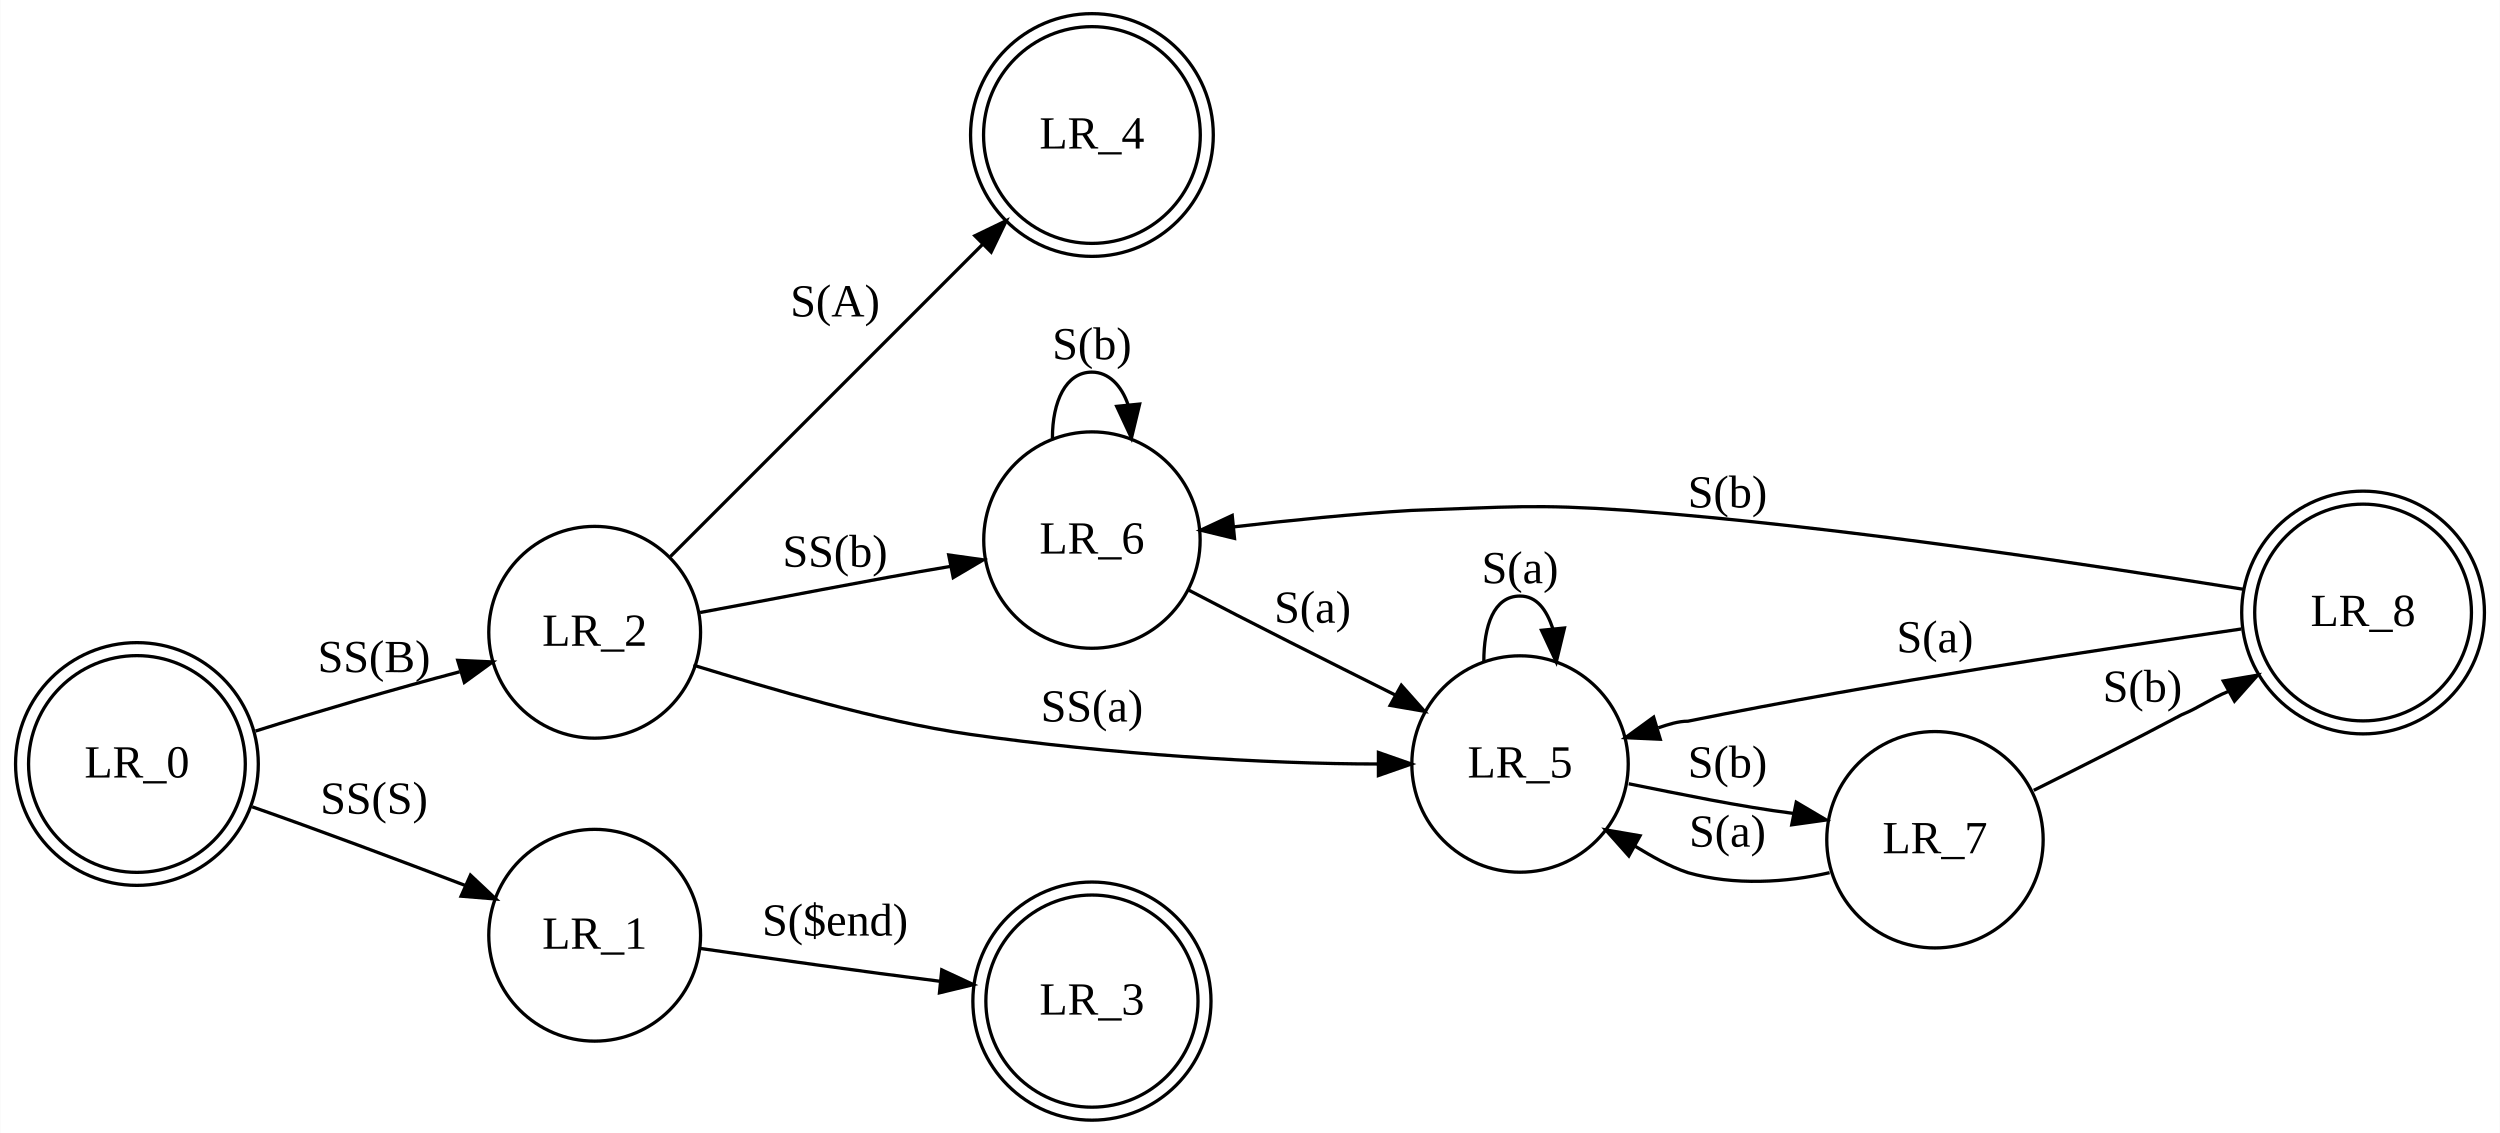
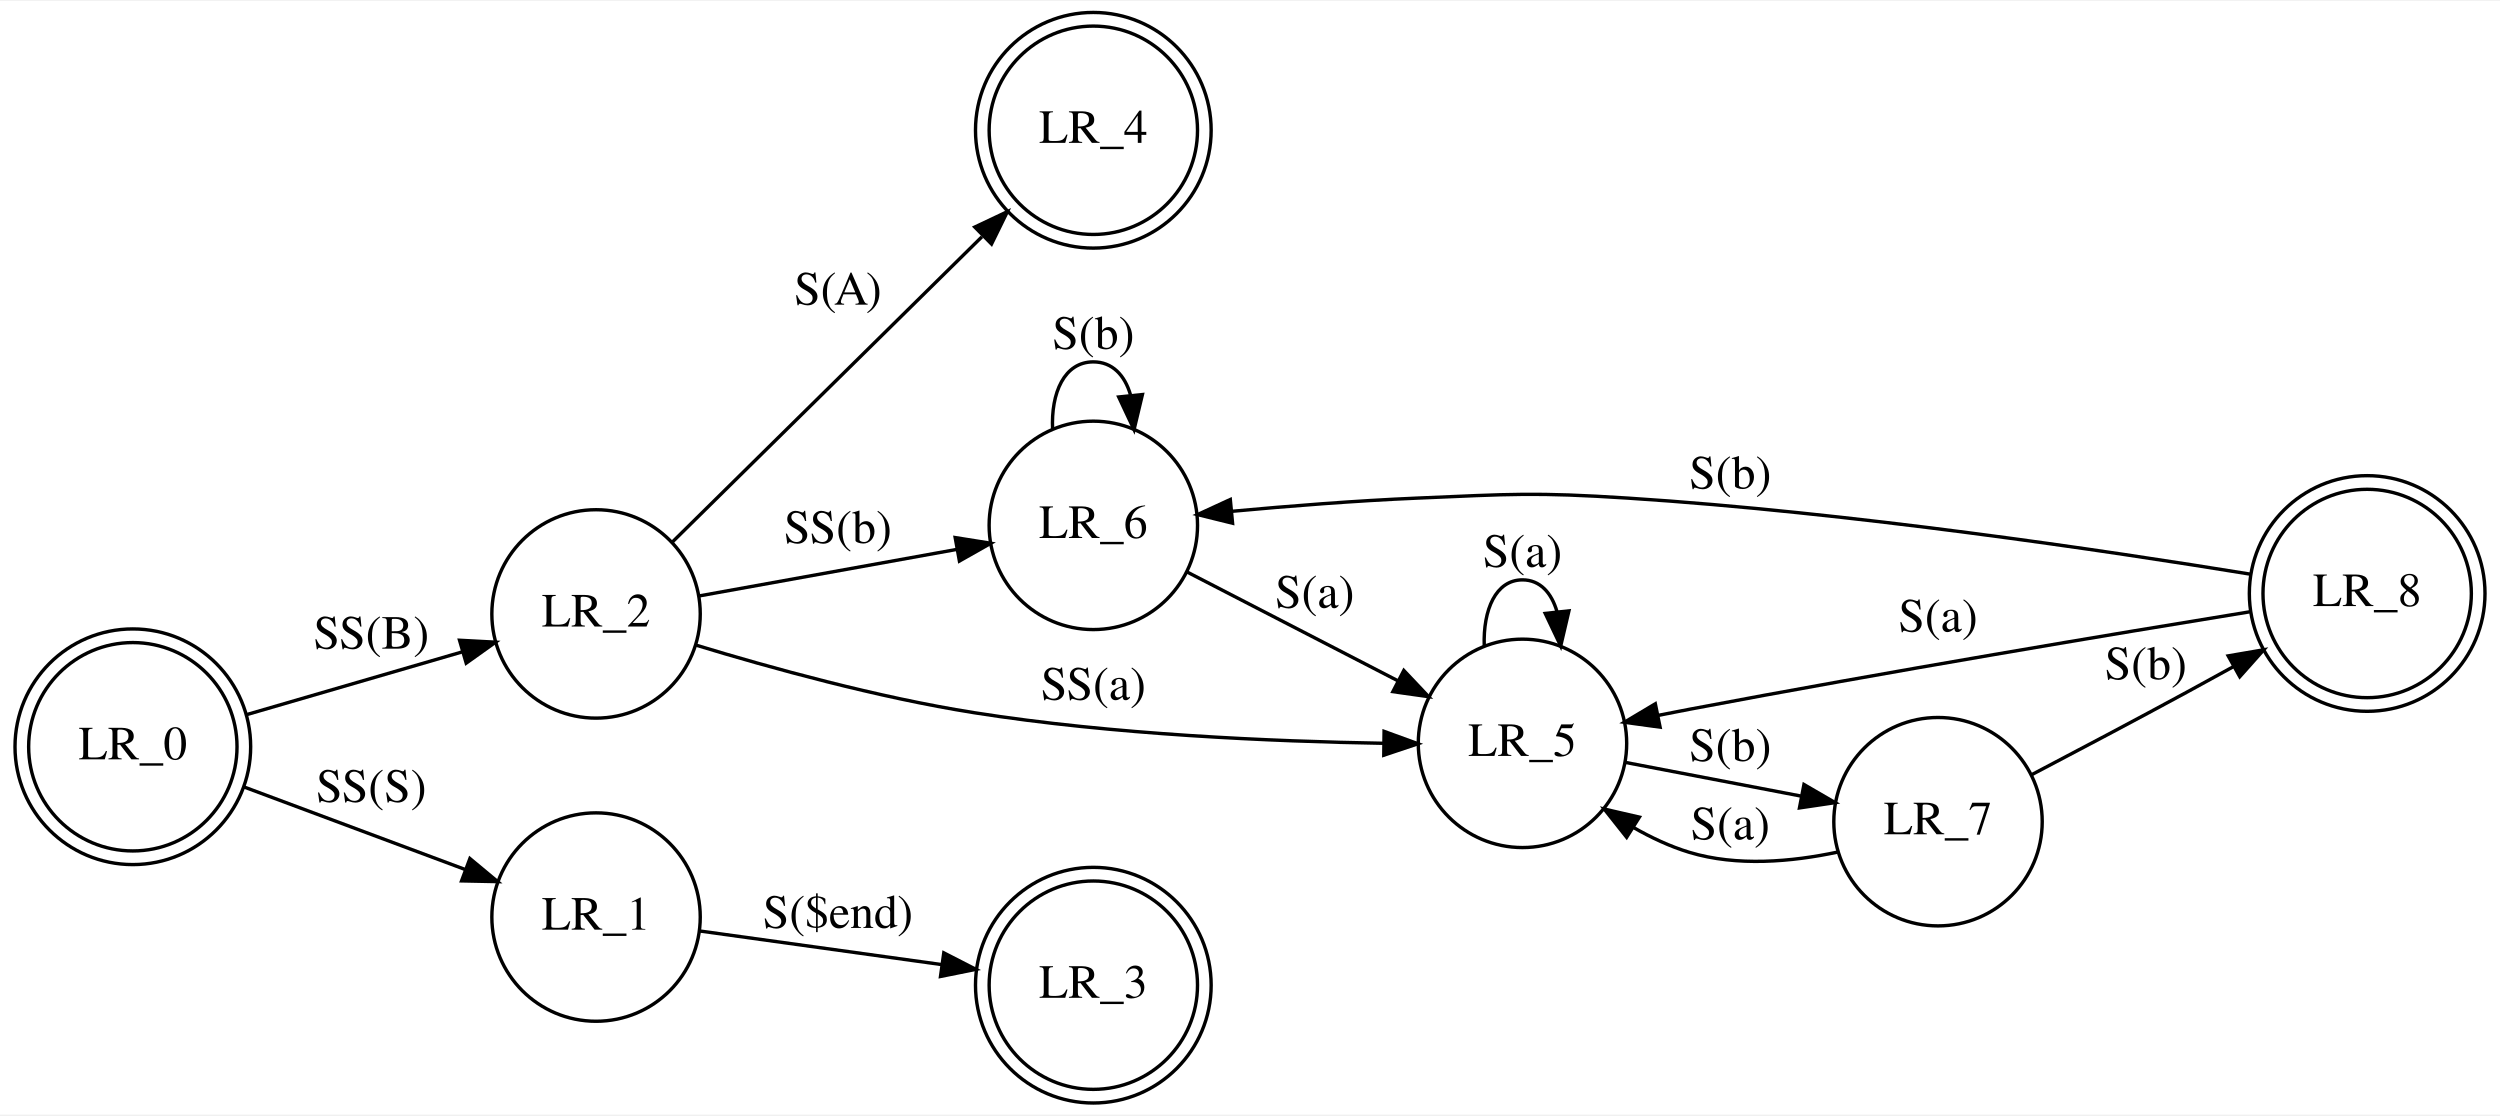
- <svg xmlns="http://www.w3.org/2000/svg" width="576pt" height="261pt" viewBox="0.00 0.00 576.00 261.40">
-   <g id="graph0" class="graph" transform="scale(0.759894 0.759894) rotate(0) translate(4 340)">
-     <polygon style="fill:white;stroke:white;" points="-4,4 -4,-340 754,-340 754,4 -4,4" />
+ <svg xmlns="http://www.w3.org/2000/svg" width="576pt" height="257pt" viewBox="0.00 0.00 576.00 256.61">
+   <g id="graph0" class="graph" transform="scale(0.784741 0.784741) rotate(0) translate(4 323)">
+     <polygon fill="white" stroke="none" points="-4,4 -4,-323 730,-323 730,4 -4,4" />
    <g id="node1" class="node">
-       <ellipse style="fill:none;stroke:black;" cx="37" cy="-108" rx="32.91" ry="32.91" />
-       <ellipse style="fill:none;stroke:black;" cx="37" cy="-108" rx="36.856" ry="36.856" />
-       <text text-anchor="middle" x="37" y="-103.9" style="font-family:Times New Roman;font-size:14.00;">LR_0</text>
+       <ellipse fill="white" stroke="black" cx="35" cy="-104" rx="30.589" ry="30.589" />
+       <ellipse fill="none" stroke="black" cx="35" cy="-104" rx="34.595" ry="34.595" />
+       <text text-anchor="middle" x="35" y="-100.3" font-family="Times,serif" font-size="14.00">LR_0</text>
+     </g>
+     <g id="node5" class="node">
+       <ellipse fill="white" stroke="black" cx="171" cy="-143" rx="30.595" ry="30.595" />
+       <text text-anchor="middle" x="171" y="-139.3" font-family="Times,serif" font-size="14.00">LR_2</text>
+     </g>
+     <g id="edge1" class="edge">
+       <path fill="none" stroke="black" d="M68.438,-113.441C87.521,-118.995 111.756,-126.048 131.765,-131.872" />
+       <polygon fill="black" stroke="black" points="130.92,-135.271 141.5,-134.705 132.877,-128.55 130.92,-135.271" />
+       <text text-anchor="middle" x="105" y="-132.8" font-family="Times,serif" font-size="14.00">SS(B)</text>
    </g>
    <g id="node6" class="node">
-       <ellipse style="fill:none;stroke:black;" cx="176" cy="-148" rx="32.157" ry="32.157" />
-       <text text-anchor="middle" x="176" y="-143.9" style="font-family:Times New Roman;font-size:14.00;">LR_2</text>
+       <ellipse fill="white" stroke="black" cx="171" cy="-54" rx="30.595" ry="30.595" />
+       <text text-anchor="middle" x="171" y="-50.3" font-family="Times,serif" font-size="14.00">LR_1</text>
    </g>
    <g id="edge2" class="edge">
-       <path style="fill:none;stroke:black;" d="M73,-118C92,-124 116,-131 135,-136" />
-       <polygon style="fill:black;stroke:black;" points="134.416,-139.479 145,-139 136.427,-132.774 134.416,-139.479" />
-       <text text-anchor="middle" x="109" y="-135.9" style="font-family:Times New Roman;font-size:14.00;">SS(B)</text>
+       <path fill="none" stroke="black" d="M67.756,-92.151C87.177,-84.904 112.121,-75.597 132.509,-67.989" />
+       <polygon fill="black" stroke="black" points="133.963,-71.183 142.108,-64.407 131.515,-64.624 133.963,-71.183" />
+       <text text-anchor="middle" x="105" y="-87.8" font-family="Times,serif" font-size="14.00">SS(S)</text>
+     </g>
+     <g id="node2" class="node">
+       <ellipse fill="white" stroke="black" cx="317" cy="-34" rx="30.589" ry="30.589" />
+       <ellipse fill="none" stroke="black" cx="317" cy="-34" rx="34.595" ry="34.595" />
+       <text text-anchor="middle" x="317" y="-30.3" font-family="Times,serif" font-size="14.00">LR_3</text>
+     </g>
+     <g id="node3" class="node">
+       <ellipse fill="white" stroke="black" cx="317" cy="-285" rx="30.589" ry="30.589" />
+       <ellipse fill="none" stroke="black" cx="317" cy="-285" rx="34.595" ry="34.595" />
+       <text text-anchor="middle" x="317" y="-281.3" font-family="Times,serif" font-size="14.00">LR_4</text>
+     </g>
+     <g id="node4" class="node">
+       <ellipse fill="white" stroke="black" cx="691" cy="-149" rx="30.589" ry="30.589" />
+       <ellipse fill="none" stroke="black" cx="691" cy="-149" rx="34.595" ry="34.595" />
+       <text text-anchor="middle" x="691" y="-145.3" font-family="Times,serif" font-size="14.00">LR_8</text>
+     </g>
+     <g id="node7" class="node">
+       <ellipse fill="white" stroke="black" cx="317" cy="-169" rx="30.595" ry="30.595" />
+       <text text-anchor="middle" x="317" y="-165.3" font-family="Times,serif" font-size="14.00">LR_6</text>
+     </g>
+     <g id="edge13" class="edge">
+       <path fill="none" stroke="black" d="M656.827,-154.652C614.537,-161.546 539.093,-172.799 474,-177 446.502,-178.775 439.531,-178.169 412,-177 394.112,-176.24 374.362,-174.671 357.601,-173.121" />
+       <polygon fill="black" stroke="black" points="357.881,-169.632 347.594,-172.167 357.217,-176.601 357.881,-169.632" />
+       <text text-anchor="middle" x="504" y="-179.8" font-family="Times,serif" font-size="14.00">S(b)</text>
    </g>
    <g id="node8" class="node">
-       <ellipse style="fill:none;stroke:black;" cx="176" cy="-56" rx="32.157" ry="32.157" />
-       <text text-anchor="middle" x="176" y="-51.9" style="font-family:Times New Roman;font-size:14.00;">LR_1</text>
+       <ellipse fill="white" stroke="black" cx="443" cy="-105" rx="30.595" ry="30.595" />
+       <text text-anchor="middle" x="443" y="-101.3" font-family="Times,serif" font-size="14.00">LR_5</text>
+     </g>
+     <g id="edge14" class="edge">
+       <path fill="none" stroke="black" d="M656.654,-143.643C617.249,-137.227 549.737,-125.968 492,-115 489.002,-114.431 485.903,-113.825 482.79,-113.203" />
+       <polygon fill="black" stroke="black" points="483.4,-109.756 472.903,-111.194 482.005,-116.616 483.4,-109.756" />
+       <text text-anchor="middle" x="565" y="-137.8" font-family="Times,serif" font-size="14.00">S(a)</text>
+     </g>
+     <g id="edge6" class="edge">
+       <path fill="none" stroke="black" d="M193.248,-163.953C217.275,-187.647 256.646,-226.471 284.307,-253.747" />
+       <polygon fill="black" stroke="black" points="282.198,-256.583 291.776,-261.112 287.113,-251.599 282.198,-256.583" />
+       <text text-anchor="middle" x="242" y="-233.8" font-family="Times,serif" font-size="14.00">S(A)</text>
    </g>
    <g id="edge4" class="edge">
-       <path style="fill:none;stroke:black;" d="M72,-95C92,-88 116,-79 137,-71" />
-       <polygon style="fill:black;stroke:black;" points="138.283,-74.26 146,-67 135.44,-67.863 138.283,-74.26" />
-       <text text-anchor="middle" x="109" y="-92.9" style="font-family:Times New Roman;font-size:14.00;">SS(S)</text>
+       <path fill="none" stroke="black" d="M201.141,-148.261C222.903,-152.191 252.88,-157.603 276.752,-161.914" />
+       <polygon fill="black" stroke="black" points="276.44,-165.414 286.903,-163.746 277.684,-158.525 276.44,-165.414" />
+       <text text-anchor="middle" x="242" y="-163.8" font-family="Times,serif" font-size="14.00">SS(b)</text>
    </g>
-     <g id="node2" class="node">
-       <ellipse style="fill:none;stroke:black;" cx="327" cy="-36" rx="32.212" ry="32.212" />
-       <ellipse style="fill:none;stroke:black;" cx="327" cy="-36" rx="36.157" ry="36.157" />
-       <text text-anchor="middle" x="327" y="-31.9" style="font-family:Times New Roman;font-size:14.00;">LR_3</text>
+     <g id="edge5" class="edge">
+       <path fill="none" stroke="black" d="M200.154,-133.897C222.182,-127.186 253.715,-118.477 282,-114 322.665,-107.563 369.782,-105.561 402.302,-105.017" />
+       <polygon fill="black" stroke="black" points="402.367,-108.516 412.321,-104.888 402.277,-101.517 402.367,-108.516" />
+       <text text-anchor="middle" x="317" y="-117.8" font-family="Times,serif" font-size="14.00">SS(a)</text>
    </g>
-     <g id="node3" class="node">
-       <ellipse style="fill:none;stroke:black;" cx="327" cy="-299" rx="32.91" ry="32.91" />
-       <ellipse style="fill:none;stroke:black;" cx="327" cy="-299" rx="36.856" ry="36.856" />
-       <text text-anchor="middle" x="327" y="-294.9" style="font-family:Times New Roman;font-size:14.00;">LR_4</text>
+     <g id="edge3" class="edge">
+       <path fill="none" stroke="black" d="M201.488,-49.904C221.896,-47.07 249.402,-43.25 272.342,-40.064" />
+       <polygon fill="black" stroke="black" points="273.095,-43.493 282.518,-38.65 272.132,-36.559 273.095,-43.493" />
+       <text text-anchor="middle" x="242" y="-50.8" font-family="Times,serif" font-size="14.00">S($end)</text>
    </g>
-     <g id="node4" class="node">
-       <ellipse style="fill:none;stroke:black;" cx="713" cy="-154" rx="32.91" ry="32.91" />
-       <ellipse style="fill:none;stroke:black;" cx="713" cy="-154" rx="36.856" ry="36.856" />
-       <text text-anchor="middle" x="713" y="-149.9" style="font-family:Times New Roman;font-size:14.00;">LR_8</text>
+     <g id="edge9" class="edge">
+       <path fill="none" stroke="black" d="M305.047,-197.103C304.516,-207.969 308.5,-217 317,-217 322.578,-217 326.212,-213.111 327.9,-207.366" />
+       <polygon fill="black" stroke="black" points="331.414,-207.408 328.953,-197.103 324.451,-206.694 331.414,-207.408" />
+       <text text-anchor="middle" x="317" y="-220.8" font-family="Times,serif" font-size="14.00">S(b)</text>
    </g>
-     <g id="node11" class="node">
-       <ellipse style="fill:none;stroke:black;" cx="327" cy="-176" rx="32.856" ry="32.856" />
-       <text text-anchor="middle" x="327" y="-171.9" style="font-family:Times New Roman;font-size:14.00;">LR_6</text>
+     <g id="edge10" class="edge">
+       <path fill="none" stroke="black" d="M344.601,-155.27C362.663,-145.948 386.751,-133.515 406.454,-123.347" />
+       <polygon fill="black" stroke="black" points="408.162,-126.404 415.443,-118.707 404.951,-120.183 408.162,-126.404" />
+       <text text-anchor="middle" x="382" y="-144.8" font-family="Times,serif" font-size="14.00">S(a)</text>
    </g>
-     <g id="edge26" class="edge">
-       <path style="fill:none;stroke:black;" d="M677,-161C633,-168 556,-180 490,-185 461,-187 454,-186 424,-185 407,-184 387,-182 370,-180" />
-       <polygon style="fill:black;stroke:black;" points="370.299,-176.512 360,-179 369.602,-183.478 370.299,-176.512" />
-       <text text-anchor="middle" x="520" y="-185.9" style="font-family:Times New Roman;font-size:14.00;">S(b)</text>
+     <g id="edge8" class="edge">
+       <path fill="none" stroke="black" d="M431.775,-133.581C431.407,-144.232 435.148,-153 443,-153 448.153,-153 451.535,-149.224 453.148,-143.618" />
+       <polygon fill="black" stroke="black" points="456.638,-143.898 454.225,-133.581 449.678,-143.15 456.638,-143.898" />
+       <text text-anchor="middle" x="443" y="-156.8" font-family="Times,serif" font-size="14.00">S(a)</text>
    </g>
-     <g id="node13" class="node">
-       <ellipse style="fill:none;stroke:black;" cx="457" cy="-108" rx="32.856" ry="32.856" />
-       <text text-anchor="middle" x="457" y="-103.9" style="font-family:Times New Roman;font-size:14.00;">LR_5</text>
+     <g id="node9" class="node">
+       <ellipse fill="white" stroke="black" cx="565" cy="-82" rx="30.595" ry="30.595" />
+       <text text-anchor="middle" x="565" y="-78.3" font-family="Times,serif" font-size="14.00">LR_7</text>
    </g>
-     <g id="edge28" class="edge">
-       <path style="fill:none;stroke:black;" d="M676,-149C635,-143 567,-133 508,-121 505,-121 502,-120 499,-119" />
-       <polygon style="fill:black;stroke:black;" points="499.584,-115.521 489,-116 497.573,-122.226 499.584,-115.521" />
-       <text text-anchor="middle" x="583" y="-141.9" style="font-family:Times New Roman;font-size:14.00;">S(a)</text>
+     <g id="edge7" class="edge">
+       <path fill="none" stroke="black" d="M473.049,-99.432C488.558,-96.46 507.867,-92.759 524.699,-89.533" />
+       <polygon fill="black" stroke="black" points="525.641,-92.916 534.803,-87.596 524.323,-86.041 525.641,-92.916" />
+       <text text-anchor="middle" x="504" y="-99.8" font-family="Times,serif" font-size="14.00">S(b)</text>
+     </g>
+     <g id="edge11" class="edge">
+       <path fill="none" stroke="black" d="M592.41,-95.752C606.061,-102.908 622.968,-111.843 638,-120 642.484,-122.433 647.173,-125.007 651.82,-127.575" />
+       <polygon fill="black" stroke="black" points="650.198,-130.678 660.64,-132.471 653.595,-124.558 650.198,-130.678" />
+       <text text-anchor="middle" x="626" y="-123.8" font-family="Times,serif" font-size="14.00">S(b)</text>
    </g>
    <g id="edge12" class="edge">
-       <path style="fill:none;stroke:black;" d="M199,-171C224,-196 265,-237 294,-266" />
-       <polygon style="fill:black;stroke:black;" points="291.454,-268.404 301,-273 296.404,-263.454 291.454,-268.404" />
-       <text text-anchor="middle" x="249" y="-243.9" style="font-family:Times New Roman;font-size:14.00;">S(A)</text>
-     </g>
-     <g id="edge8" class="edge">
-       <path style="fill:none;stroke:black;" d="M208,-154C230,-158 260,-164 284,-168" />
-       <polygon style="fill:black;stroke:black;" points="283.508,-171.471 294,-170 284.881,-164.607 283.508,-171.471" />
-       <text text-anchor="middle" x="249" y="-167.9" style="font-family:Times New Roman;font-size:14.00;">SS(b)</text>
-     </g>
-     <g id="edge10" class="edge">
-       <path style="fill:none;stroke:black;" d="M206,-138C229,-131 262,-121 290,-117 332,-111 380,-108 414,-108" />
-       <polygon style="fill:black;stroke:black;" points="414,-111.5 424,-108 414,-104.5 414,-111.5" />
-       <text text-anchor="middle" x="327" y="-120.9" style="font-family:Times New Roman;font-size:14.00;">SS(a)</text>
-     </g>
-     <g id="edge6" class="edge">
-       <path style="fill:none;stroke:black;" d="M208,-52C229,-49 257,-45 281,-42" />
-       <polygon style="fill:black;stroke:black;" points="281.398,-45.478 291,-41 280.701,-38.513 281.398,-45.478" />
-       <text text-anchor="middle" x="249" y="-55.9" style="font-family:Times New Roman;font-size:14.00;">S($end)</text>
-     </g>
-     <g id="edge18" class="edge">
-       <path style="fill:none;stroke:black;" d="M315,-207C315,-218 319,-227 327,-227 332,-227 336,-223 338,-217" />
-       <polygon style="fill:black;stroke:black;" points="341.488,-217.299 339,-207 334.522,-216.602 341.488,-217.299" />
-       <text text-anchor="middle" x="327" y="-230.9" style="font-family:Times New Roman;font-size:14.00;">S(b)</text>
-     </g>
-     <g id="edge20" class="edge">
-       <path style="fill:none;stroke:black;" d="M356,-161C375,-151 399,-139 419,-129" />
-       <polygon style="fill:black;stroke:black;" points="420.958,-131.916 428,-124 417.559,-125.797 420.958,-131.916" />
-       <text text-anchor="middle" x="394" y="-150.9" style="font-family:Times New Roman;font-size:14.00;">S(a)</text>
-     </g>
-     <g id="edge16" class="edge">
-       <path style="fill:none;stroke:black;" d="M446,-139C446,-150 449,-159 457,-159 462,-159 465,-155 467,-149" />
-       <polygon style="fill:black;stroke:black;" points="470.488,-149.299 468,-139 463.522,-148.602 470.488,-149.299" />
-       <text text-anchor="middle" x="457" y="-162.9" style="font-family:Times New Roman;font-size:14.00;">S(a)</text>
-     </g>
-     <g id="node16" class="node">
-       <ellipse style="fill:none;stroke:black;" cx="583" cy="-85" rx="32.856" ry="32.856" />
-       <text text-anchor="middle" x="583" y="-80.9" style="font-family:Times New Roman;font-size:14.00;">LR_7</text>
-     </g>
-     <g id="edge14" class="edge">
-       <path style="fill:none;stroke:black;" d="M490,-102C505,-99 524,-95 540,-93" />
-       <polygon style="fill:black;stroke:black;" points="540.881,-96.393 550,-91 539.508,-89.529 540.881,-96.393" />
-       <text text-anchor="middle" x="520" y="-103.9" style="font-family:Times New Roman;font-size:14.00;">S(b)</text>
-     </g>
-     <g id="edge22" class="edge">
-       <path style="fill:none;stroke:black;" d="M613,-100C627,-107 643,-115 658,-123 663,-125 667,-128 672,-130" />
-       <polygon style="fill:black;stroke:black;" points="670.559,-133.203 681,-135 673.958,-127.084 670.559,-133.203" />
-       <text text-anchor="middle" x="646" y="-126.9" style="font-family:Times New Roman;font-size:14.00;">S(b)</text>
-     </g>
-     <g id="edge24" class="edge">
-       <path style="fill:none;stroke:black;" d="M551,-75C538,-72 522,-71 508,-75 502,-77 497,-80 492,-83" />
-       <polygon style="fill:black;stroke:black;" points="490.042,-80.084 483,-88 493.441,-86.203 490.042,-80.084" />
-       <text text-anchor="middle" x="520" y="-82.9" style="font-family:Times New Roman;font-size:14.00;">S(a)</text>
+       <path fill="none" stroke="black" d="M535.501,-73.07C522.08,-70.216 505.986,-68.765 492,-73 486.35,-74.71 480.758,-77.33 475.496,-80.348" />
+       <polygon fill="black" stroke="black" points="473.585,-77.415 467,-85.715 477.324,-83.333 473.585,-77.415" />
+       <text text-anchor="middle" x="504" y="-76.8" font-family="Times,serif" font-size="14.00">S(a)</text>
    </g>
  </g>
</svg>
